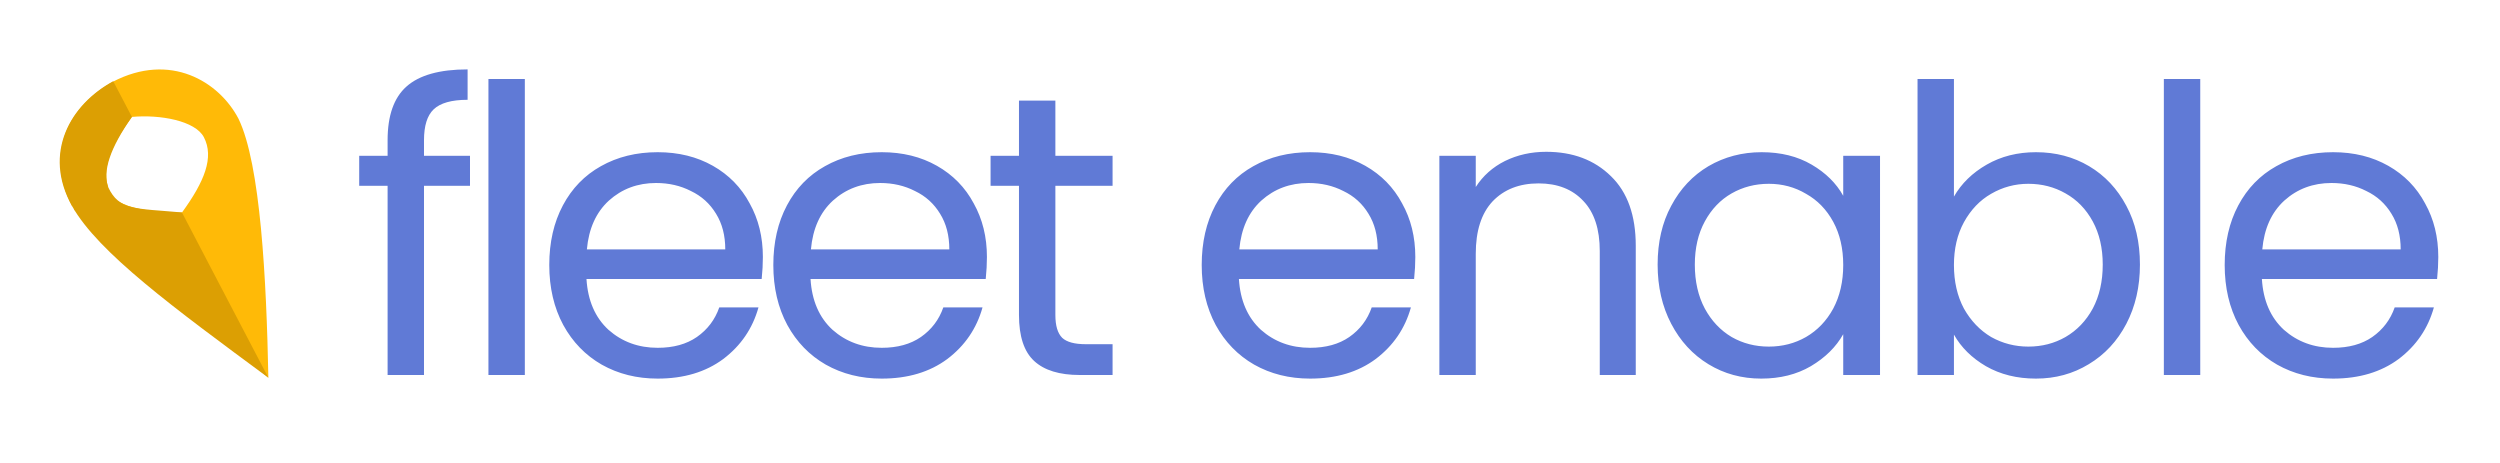
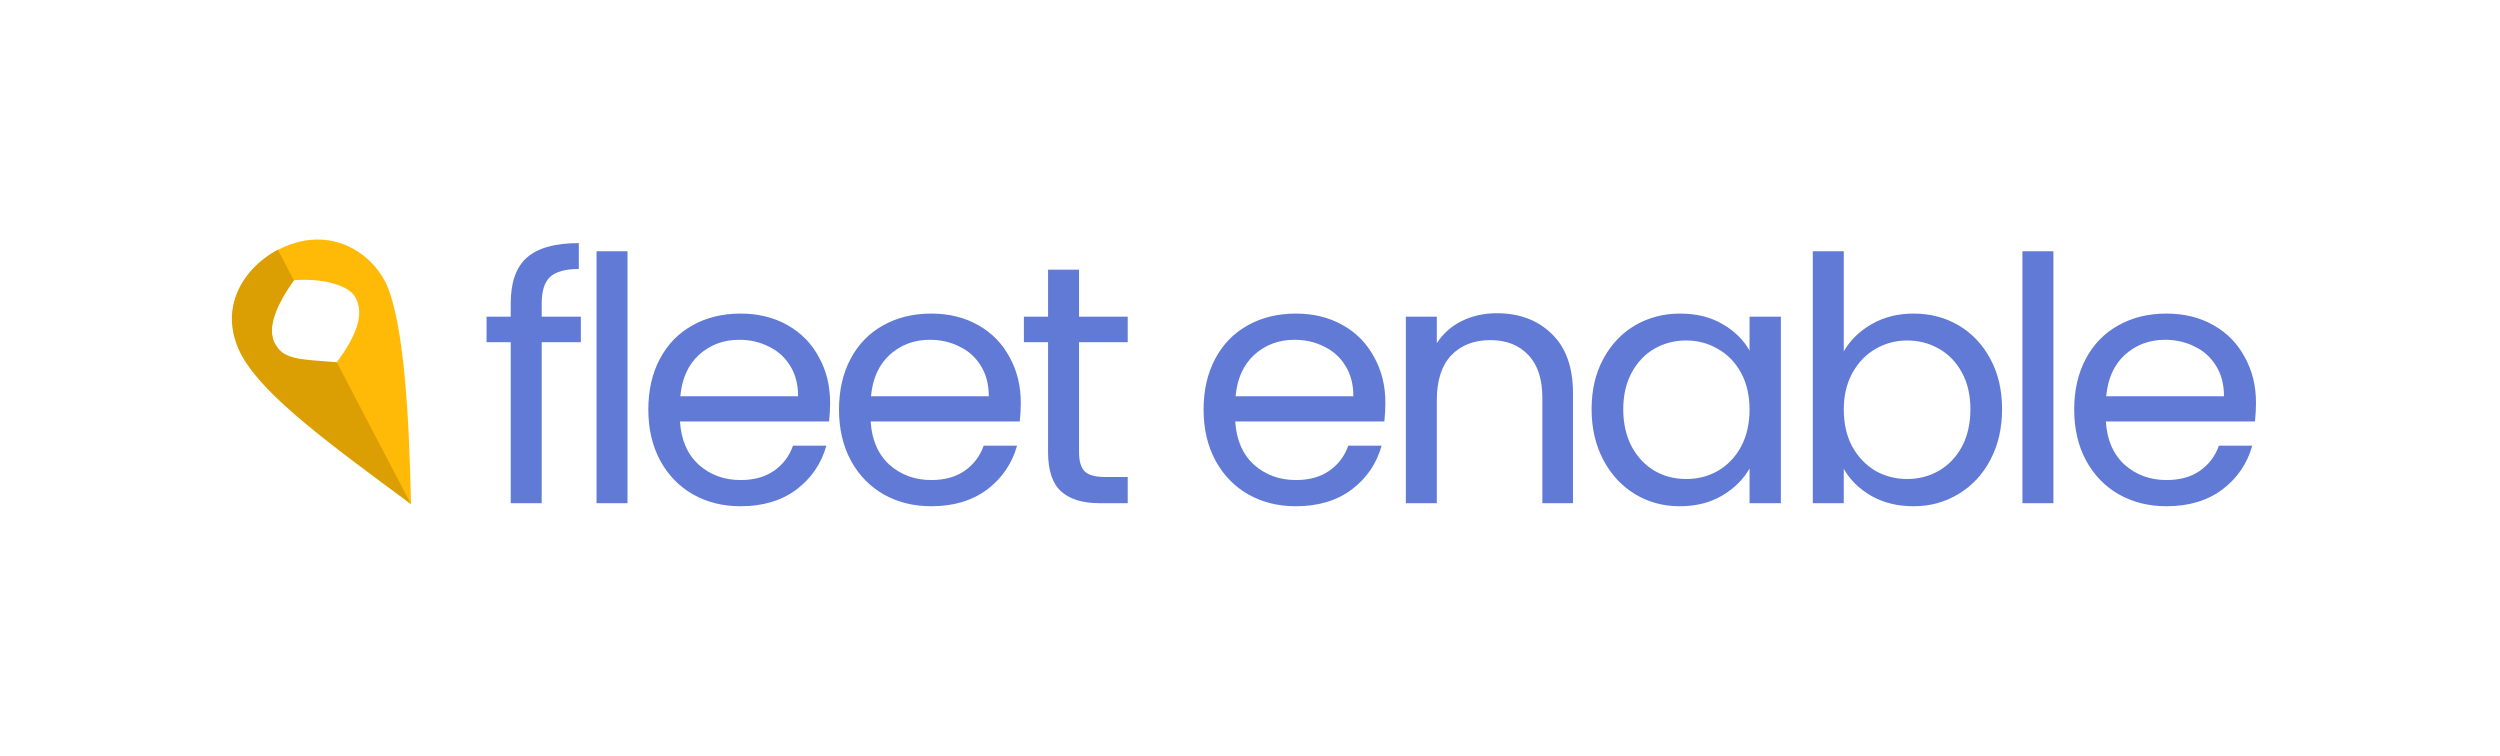
- <svg xmlns="http://www.w3.org/2000/svg" width="200" height="37" viewBox="0 0 200 37" fill="none">
-   <path d="M37.6 14.864L33.92 14.864L33.92 30L31.008 30L31.008 14.864L28.736 14.864L28.736 12.464L31.008 12.464L31.008 11.216C31.008 9.253 31.509 7.824 32.512 6.928C33.536 6.011 35.168 5.552 37.408 5.552L37.408 7.984C36.128 7.984 35.221 8.24 34.688 8.752C34.176 9.243 33.92 10.064 33.92 11.216L33.92 12.464L37.6 12.464L37.6 14.864ZM41.987 6.32L41.987 30L39.075 30L39.075 6.32L41.987 6.32ZM61.03 20.56C61.03 21.115 60.998 21.701 60.934 22.32L46.918 22.32C47.025 24.048 47.612 25.403 48.678 26.384C49.766 27.344 51.078 27.824 52.614 27.824C53.873 27.824 54.918 27.536 55.75 26.96C56.604 26.363 57.201 25.573 57.542 24.592L60.678 24.592C60.209 26.277 59.27 27.653 57.862 28.72C56.454 29.765 54.705 30.288 52.614 30.288C50.95 30.288 49.457 29.915 48.134 29.168C46.833 28.421 45.809 27.365 45.062 26C44.316 24.613 43.942 23.013 43.942 21.2C43.942 19.387 44.305 17.797 45.03 16.432C45.756 15.067 46.769 14.021 48.07 13.296C49.393 12.549 50.908 12.176 52.614 12.176C54.278 12.176 55.75 12.539 57.03 13.264C58.31 13.989 59.292 14.992 59.974 16.272C60.678 17.531 61.03 18.96 61.03 20.56ZM58.022 19.952C58.022 18.843 57.777 17.893 57.286 17.104C56.796 16.293 56.124 15.685 55.27 15.28C54.438 14.853 53.51 14.64 52.486 14.64C51.014 14.64 49.756 15.109 48.71 16.048C47.686 16.987 47.1 18.288 46.95 19.952L58.022 19.952ZM78.954 20.56C78.954 21.115 78.922 21.701 78.858 22.32L64.842 22.32C64.949 24.048 65.535 25.403 66.602 26.384C67.69 27.344 69.002 27.824 70.538 27.824C71.797 27.824 72.842 27.536 73.674 26.96C74.527 26.363 75.125 25.573 75.466 24.592L78.602 24.592C78.133 26.277 77.194 27.653 75.786 28.72C74.378 29.765 72.629 30.288 70.538 30.288C68.874 30.288 67.381 29.915 66.058 29.168C64.757 28.421 63.733 27.365 62.986 26C62.239 24.613 61.866 23.013 61.866 21.2C61.866 19.387 62.229 17.797 62.954 16.432C63.679 15.067 64.693 14.021 65.994 13.296C67.317 12.549 68.831 12.176 70.538 12.176C72.202 12.176 73.674 12.539 74.954 13.264C76.234 13.989 77.215 14.992 77.898 16.272C78.602 17.531 78.954 18.96 78.954 20.56ZM75.946 19.952C75.946 18.843 75.701 17.893 75.21 17.104C74.719 16.293 74.047 15.685 73.194 15.28C72.362 14.853 71.434 14.64 70.41 14.64C68.938 14.64 67.679 15.109 66.634 16.048C65.61 16.987 65.023 18.288 64.874 19.952L75.946 19.952ZM84.43 14.864L84.43 25.2C84.43 26.053 84.611 26.661 84.974 27.024C85.336 27.365 85.966 27.536 86.862 27.536L89.006 27.536L89.006 30L86.382 30C84.76 30 83.544 29.627 82.734 28.88C81.923 28.133 81.518 26.907 81.518 25.2L81.518 14.864L79.246 14.864L79.246 12.464L81.518 12.464L81.518 8.048L84.43 8.048L84.43 12.464L89.006 12.464L89.006 14.864L84.43 14.864ZM113.225 20.56C113.225 21.115 113.193 21.701 113.129 22.32L99.113 22.32C99.22 24.048 99.807 25.403 100.873 26.384C101.961 27.344 103.273 27.824 104.809 27.824C106.068 27.824 107.113 27.536 107.945 26.96C108.799 26.363 109.396 25.573 109.737 24.592L112.873 24.592C112.404 26.277 111.465 27.653 110.057 28.72C108.649 29.765 106.9 30.288 104.809 30.288C103.145 30.288 101.652 29.915 100.329 29.168C99.028 28.421 98.004 27.365 97.257 26C96.511 24.613 96.137 23.013 96.137 21.2C96.137 19.387 96.5 17.797 97.225 16.432C97.951 15.067 98.964 14.021 100.265 13.296C101.588 12.549 103.103 12.176 104.809 12.176C106.473 12.176 107.945 12.539 109.225 13.264C110.505 13.989 111.487 14.992 112.169 16.272C112.873 17.531 113.225 18.96 113.225 20.56ZM110.217 19.952C110.217 18.843 109.972 17.893 109.481 17.104C108.991 16.293 108.319 15.685 107.465 15.28C106.633 14.853 105.705 14.64 104.681 14.64C103.209 14.64 101.951 15.109 100.905 16.048C99.881 16.987 99.295 18.288 99.145 19.952L110.217 19.952ZM123.693 12.144C125.826 12.144 127.554 12.795 128.877 14.096C130.2 15.376 130.861 17.232 130.861 19.664L130.861 30L127.981 30L127.981 20.08C127.981 18.331 127.544 16.997 126.669 16.08C125.794 15.141 124.6 14.672 123.085 14.672C121.549 14.672 120.322 15.152 119.405 16.112C118.509 17.072 118.061 18.469 118.061 20.304L118.061 30L115.149 30L115.149 12.464L118.061 12.464L118.061 14.96C118.637 14.064 119.416 13.371 120.397 12.88C121.4 12.389 122.498 12.144 123.693 12.144ZM132.61 21.168C132.61 19.376 132.972 17.808 133.698 16.464C134.423 15.099 135.415 14.043 136.674 13.296C137.954 12.549 139.372 12.176 140.93 12.176C142.466 12.176 143.799 12.507 144.93 13.168C146.06 13.829 146.903 14.661 147.458 15.664L147.458 12.464L150.402 12.464L150.402 30L147.458 30L147.458 26.736C146.882 27.76 146.018 28.613 144.866 29.296C143.735 29.957 142.412 30.288 140.898 30.288C139.34 30.288 137.932 29.904 136.674 29.136C135.415 28.368 134.423 27.291 133.698 25.904C132.972 24.517 132.61 22.939 132.61 21.168ZM147.458 21.2C147.458 19.877 147.191 18.725 146.658 17.744C146.124 16.763 145.399 16.016 144.482 15.504C143.586 14.971 142.594 14.704 141.506 14.704C140.418 14.704 139.426 14.96 138.53 15.472C137.634 15.984 136.919 16.731 136.386 17.712C135.852 18.693 135.586 19.845 135.586 21.168C135.586 22.512 135.852 23.685 136.386 24.688C136.919 25.669 137.634 26.427 138.53 26.96C139.426 27.472 140.418 27.728 141.506 27.728C142.594 27.728 143.586 27.472 144.482 26.96C145.399 26.427 146.124 25.669 146.658 24.688C147.191 23.685 147.458 22.523 147.458 21.2ZM156.315 15.728C156.912 14.683 157.787 13.829 158.939 13.168C160.091 12.507 161.403 12.176 162.875 12.176C164.453 12.176 165.872 12.549 167.131 13.296C168.389 14.043 169.381 15.099 170.107 16.464C170.832 17.808 171.195 19.376 171.195 21.168C171.195 22.939 170.832 24.517 170.107 25.904C169.381 27.291 168.379 28.368 167.099 29.136C165.84 29.904 164.432 30.288 162.875 30.288C161.36 30.288 160.027 29.957 158.875 29.296C157.744 28.635 156.891 27.792 156.315 26.768L156.315 30L153.403 30L153.403 6.32L156.315 6.32L156.315 15.728ZM168.219 21.168C168.219 19.845 167.952 18.693 167.419 17.712C166.885 16.731 166.16 15.984 165.243 15.472C164.347 14.96 163.355 14.704 162.267 14.704C161.2 14.704 160.208 14.971 159.291 15.504C158.395 16.016 157.669 16.773 157.115 17.776C156.581 18.757 156.315 19.899 156.315 21.2C156.315 22.523 156.581 23.685 157.115 24.688C157.669 25.669 158.395 26.427 159.291 26.96C160.208 27.472 161.2 27.728 162.267 27.728C163.355 27.728 164.347 27.472 165.243 26.96C166.16 26.427 166.885 25.669 167.419 24.688C167.952 23.685 168.219 22.512 168.219 21.168ZM176.02 6.32L176.02 30L173.108 30L173.108 6.32L176.02 6.32ZM195.063 20.56C195.063 21.115 195.031 21.701 194.967 22.32L180.951 22.32C181.057 24.048 181.644 25.403 182.711 26.384C183.799 27.344 185.111 27.824 186.647 27.824C187.905 27.824 188.951 27.536 189.783 26.96C190.636 26.363 191.233 25.573 191.575 24.592L194.711 24.592C194.241 26.277 193.303 27.653 191.895 28.72C190.487 29.765 188.737 30.288 186.647 30.288C184.983 30.288 183.489 29.915 182.167 29.168C180.865 28.421 179.841 27.365 179.095 26C178.348 24.613 177.975 23.013 177.975 21.2C177.975 19.387 178.337 17.797 179.063 16.432C179.788 15.067 180.801 14.021 182.103 13.296C183.425 12.549 184.94 12.176 186.647 12.176C188.311 12.176 189.783 12.539 191.063 13.264C192.343 13.989 193.324 14.992 194.007 16.272C194.711 17.531 195.063 18.96 195.063 20.56ZM192.055 19.952C192.055 18.843 191.809 17.893 191.319 17.104C190.828 16.293 190.156 15.685 189.303 15.28C188.471 14.853 187.543 14.64 186.519 14.64C185.047 14.64 183.788 15.109 182.743 16.048C181.719 16.987 181.132 18.288 180.983 19.952L192.055 19.952Z" fill="#607AD6" />
-   <path d="M19.077 9.493C20.845 13.134 21.312 22.362 21.47 30.219L5.908 16.757L8.691 15.302C8.691 15.302 9.006 17.011 14.556 17.004C16.36 14.526 17.148 12.581 16.309 10.975C15.623 9.665 12.831 9.149 10.553 9.353C9.183 11.228 8.071 13.207 8.658 14.978L5.768 16.49C3.655 12.45 5.26 8.68 9.016 6.545C13.617 4.138 17.523 6.524 19.077 9.493Z" fill="#FFBA07" />
-   <path d="M9.059 6.499L10.553 9.353C8.815 11.829 8.189 13.701 8.657 14.978C9.542 16.854 10.801 16.655 14.556 16.996L16.599 20.909L21.47 30.219C13.877 24.61 7.859 20.201 5.768 16.49C3.381 12.253 5.632 8.349 9.059 6.499Z" fill="#DC9F03" />
+ <svg xmlns="http://www.w3.org/2000/svg" width="235" height="71" viewBox="0 0 235 71" fill="none">
+   <path d="M54.6 32.164L50.92 32.164L50.92 47.3L48.008 47.3L48.008 32.164L45.736 32.164L45.736 29.764L48.008 29.764L48.008 28.516C48.008 26.553 48.509 25.124 49.512 24.228C50.536 23.311 52.168 22.852 54.408 22.852L54.408 25.284C53.128 25.284 52.221 25.54 51.688 26.052C51.176 26.543 50.92 27.364 50.92 28.516L50.92 29.764L54.6 29.764L54.6 32.164ZM58.987 23.62L58.987 47.3L56.075 47.3L56.075 23.62L58.987 23.62ZM78.03 37.86C78.03 38.415 77.998 39.001 77.934 39.62L63.918 39.62C64.025 41.348 64.612 42.703 65.678 43.684C66.766 44.644 68.078 45.124 69.614 45.124C70.873 45.124 71.918 44.836 72.75 44.26C73.604 43.663 74.201 42.873 74.542 41.892L77.678 41.892C77.209 43.577 76.27 44.953 74.862 46.02C73.454 47.065 71.705 47.588 69.614 47.588C67.95 47.588 66.457 47.215 65.134 46.468C63.833 45.721 62.809 44.665 62.062 43.3C61.316 41.913 60.942 40.313 60.942 38.5C60.942 36.687 61.305 35.097 62.03 33.732C62.756 32.367 63.769 31.321 65.07 30.596C66.393 29.849 67.908 29.476 69.614 29.476C71.278 29.476 72.75 29.839 74.03 30.564C75.31 31.289 76.292 32.292 76.974 33.572C77.678 34.831 78.03 36.26 78.03 37.86ZM75.022 37.252C75.022 36.143 74.777 35.193 74.286 34.404C73.796 33.593 73.124 32.985 72.27 32.58C71.438 32.153 70.51 31.94 69.486 31.94C68.014 31.94 66.756 32.409 65.71 33.348C64.686 34.287 64.1 35.588 63.95 37.252L75.022 37.252ZM95.954 37.86C95.954 38.415 95.922 39.001 95.858 39.62L81.842 39.62C81.949 41.348 82.535 42.703 83.602 43.684C84.69 44.644 86.002 45.124 87.538 45.124C88.797 45.124 89.842 44.836 90.674 44.26C91.527 43.663 92.125 42.873 92.466 41.892L95.602 41.892C95.133 43.577 94.194 44.953 92.786 46.02C91.378 47.065 89.629 47.588 87.538 47.588C85.874 47.588 84.381 47.215 83.058 46.468C81.757 45.721 80.733 44.665 79.986 43.3C79.239 41.913 78.866 40.313 78.866 38.5C78.866 36.687 79.229 35.097 79.954 33.732C80.679 32.367 81.693 31.321 82.994 30.596C84.317 29.849 85.831 29.476 87.538 29.476C89.202 29.476 90.674 29.839 91.954 30.564C93.234 31.289 94.215 32.292 94.898 33.572C95.602 34.831 95.954 36.26 95.954 37.86ZM92.946 37.252C92.946 36.143 92.701 35.193 92.21 34.404C91.719 33.593 91.047 32.985 90.194 32.58C89.362 32.153 88.434 31.94 87.41 31.94C85.938 31.94 84.679 32.409 83.634 33.348C82.61 34.287 82.023 35.588 81.874 37.252L92.946 37.252ZM101.43 32.164L101.43 42.5C101.43 43.353 101.611 43.961 101.974 44.324C102.336 44.665 102.966 44.836 103.862 44.836L106.006 44.836L106.006 47.3L103.382 47.3C101.76 47.3 100.544 46.927 99.734 46.18C98.923 45.433 98.518 44.207 98.518 42.5L98.518 32.164L96.246 32.164L96.246 29.764L98.518 29.764L98.518 25.348L101.43 25.348L101.43 29.764L106.006 29.764L106.006 32.164L101.43 32.164ZM130.225 37.86C130.225 38.415 130.193 39.001 130.129 39.62L116.113 39.62C116.22 41.348 116.807 42.703 117.873 43.684C118.961 44.644 120.273 45.124 121.809 45.124C123.068 45.124 124.113 44.836 124.945 44.26C125.799 43.663 126.396 42.873 126.737 41.892L129.873 41.892C129.404 43.577 128.465 44.953 127.057 46.02C125.649 47.065 123.9 47.588 121.809 47.588C120.145 47.588 118.652 47.215 117.329 46.468C116.028 45.721 115.004 44.665 114.257 43.3C113.511 41.913 113.137 40.313 113.137 38.5C113.137 36.687 113.5 35.097 114.225 33.732C114.951 32.367 115.964 31.321 117.265 30.596C118.588 29.849 120.103 29.476 121.809 29.476C123.473 29.476 124.945 29.839 126.225 30.564C127.505 31.289 128.487 32.292 129.169 33.572C129.873 34.831 130.225 36.26 130.225 37.86ZM127.217 37.252C127.217 36.143 126.972 35.193 126.481 34.404C125.991 33.593 125.319 32.985 124.465 32.58C123.633 32.153 122.705 31.94 121.681 31.94C120.209 31.94 118.951 32.409 117.905 33.348C116.881 34.287 116.295 35.588 116.145 37.252L127.217 37.252ZM140.693 29.444C142.826 29.444 144.554 30.095 145.877 31.396C147.2 32.676 147.861 34.532 147.861 36.964L147.861 47.3L144.981 47.3L144.981 37.38C144.981 35.631 144.544 34.297 143.669 33.38C142.794 32.441 141.6 31.972 140.085 31.972C138.549 31.972 137.322 32.452 136.405 33.412C135.509 34.372 135.061 35.769 135.061 37.604L135.061 47.3L132.149 47.3L132.149 29.764L135.061 29.764L135.061 32.26C135.637 31.364 136.416 30.671 137.397 30.18C138.4 29.689 139.498 29.444 140.693 29.444ZM149.61 38.468C149.61 36.676 149.972 35.108 150.698 33.764C151.423 32.399 152.415 31.343 153.674 30.596C154.954 29.849 156.372 29.476 157.93 29.476C159.466 29.476 160.799 29.807 161.93 30.468C163.06 31.129 163.903 31.961 164.458 32.964L164.458 29.764L167.402 29.764L167.402 47.3L164.458 47.3L164.458 44.036C163.882 45.06 163.018 45.913 161.866 46.596C160.735 47.257 159.412 47.588 157.898 47.588C156.34 47.588 154.932 47.204 153.674 46.436C152.415 45.668 151.423 44.591 150.698 43.204C149.972 41.817 149.61 40.239 149.61 38.468ZM164.458 38.5C164.458 37.177 164.191 36.025 163.658 35.044C163.124 34.063 162.399 33.316 161.482 32.804C160.586 32.271 159.594 32.004 158.506 32.004C157.418 32.004 156.426 32.26 155.53 32.772C154.634 33.284 153.919 34.031 153.386 35.012C152.852 35.993 152.586 37.145 152.586 38.468C152.586 39.812 152.852 40.985 153.386 41.988C153.919 42.969 154.634 43.727 155.53 44.26C156.426 44.772 157.418 45.028 158.506 45.028C159.594 45.028 160.586 44.772 161.482 44.26C162.399 43.727 163.124 42.969 163.658 41.988C164.191 40.985 164.458 39.823 164.458 38.5ZM173.315 33.028C173.912 31.983 174.787 31.129 175.939 30.468C177.091 29.807 178.403 29.476 179.875 29.476C181.453 29.476 182.872 29.849 184.131 30.596C185.389 31.343 186.381 32.399 187.107 33.764C187.832 35.108 188.195 36.676 188.195 38.468C188.195 40.239 187.832 41.817 187.107 43.204C186.381 44.591 185.379 45.668 184.099 46.436C182.84 47.204 181.432 47.588 179.875 47.588C178.36 47.588 177.027 47.257 175.875 46.596C174.744 45.935 173.891 45.092 173.315 44.068L173.315 47.3L170.403 47.3L170.403 23.62L173.315 23.62L173.315 33.028ZM185.219 38.468C185.219 37.145 184.952 35.993 184.419 35.012C183.885 34.031 183.16 33.284 182.243 32.772C181.347 32.26 180.355 32.004 179.267 32.004C178.2 32.004 177.208 32.271 176.291 32.804C175.395 33.316 174.669 34.073 174.115 35.076C173.581 36.057 173.315 37.199 173.315 38.5C173.315 39.823 173.581 40.985 174.115 41.988C174.669 42.969 175.395 43.727 176.291 44.26C177.208 44.772 178.2 45.028 179.267 45.028C180.355 45.028 181.347 44.772 182.243 44.26C183.16 43.727 183.885 42.969 184.419 41.988C184.952 40.985 185.219 39.812 185.219 38.468ZM193.02 23.62L193.02 47.3L190.108 47.3L190.108 23.62L193.02 23.62ZM212.063 37.86C212.063 38.415 212.031 39.001 211.967 39.62L197.951 39.62C198.057 41.348 198.644 42.703 199.711 43.684C200.799 44.644 202.111 45.124 203.647 45.124C204.905 45.124 205.951 44.836 206.783 44.26C207.636 43.663 208.233 42.873 208.575 41.892L211.711 41.892C211.241 43.577 210.303 44.953 208.895 46.02C207.487 47.065 205.737 47.588 203.647 47.588C201.983 47.588 200.489 47.215 199.167 46.468C197.865 45.721 196.841 44.665 196.095 43.3C195.348 41.913 194.975 40.313 194.975 38.5C194.975 36.687 195.337 35.097 196.063 33.732C196.788 32.367 197.801 31.321 199.103 30.596C200.425 29.849 201.94 29.476 203.647 29.476C205.311 29.476 206.783 29.839 208.063 30.564C209.343 31.289 210.324 32.292 211.007 33.572C211.711 34.831 212.063 36.26 212.063 37.86ZM209.055 37.252C209.055 36.143 208.809 35.193 208.319 34.404C207.828 33.593 207.156 32.985 206.303 32.58C205.471 32.153 204.543 31.94 203.519 31.94C202.047 31.94 200.788 32.409 199.743 33.348C198.719 34.287 198.132 35.588 197.983 37.252L209.055 37.252Z" fill="#607AD6" />
+   <path d="M36.22 26.488C38.004 30.16 38.475 39.468 38.634 47.393L22.938 33.815L25.744 32.347C25.744 32.347 26.062 34.071 31.66 34.063C33.48 31.564 34.275 29.602 33.428 27.983C32.736 26.661 29.921 26.14 27.623 26.346C26.241 28.238 25.12 30.233 25.711 32.02L22.797 33.545C20.665 29.471 22.284 25.668 26.072 23.514C30.713 21.086 34.653 23.492 36.22 26.488Z" fill="#FFBA07" />
+   <path d="M26.117 23.469L27.623 26.347C25.871 28.845 25.239 30.733 25.712 32.021C26.604 33.913 27.874 33.713 31.662 34.056L33.722 38.004L38.635 47.394C30.977 41.736 24.906 37.289 22.797 33.546C20.39 29.272 22.66 25.335 26.117 23.469Z" fill="#DC9F03" />
</svg>
